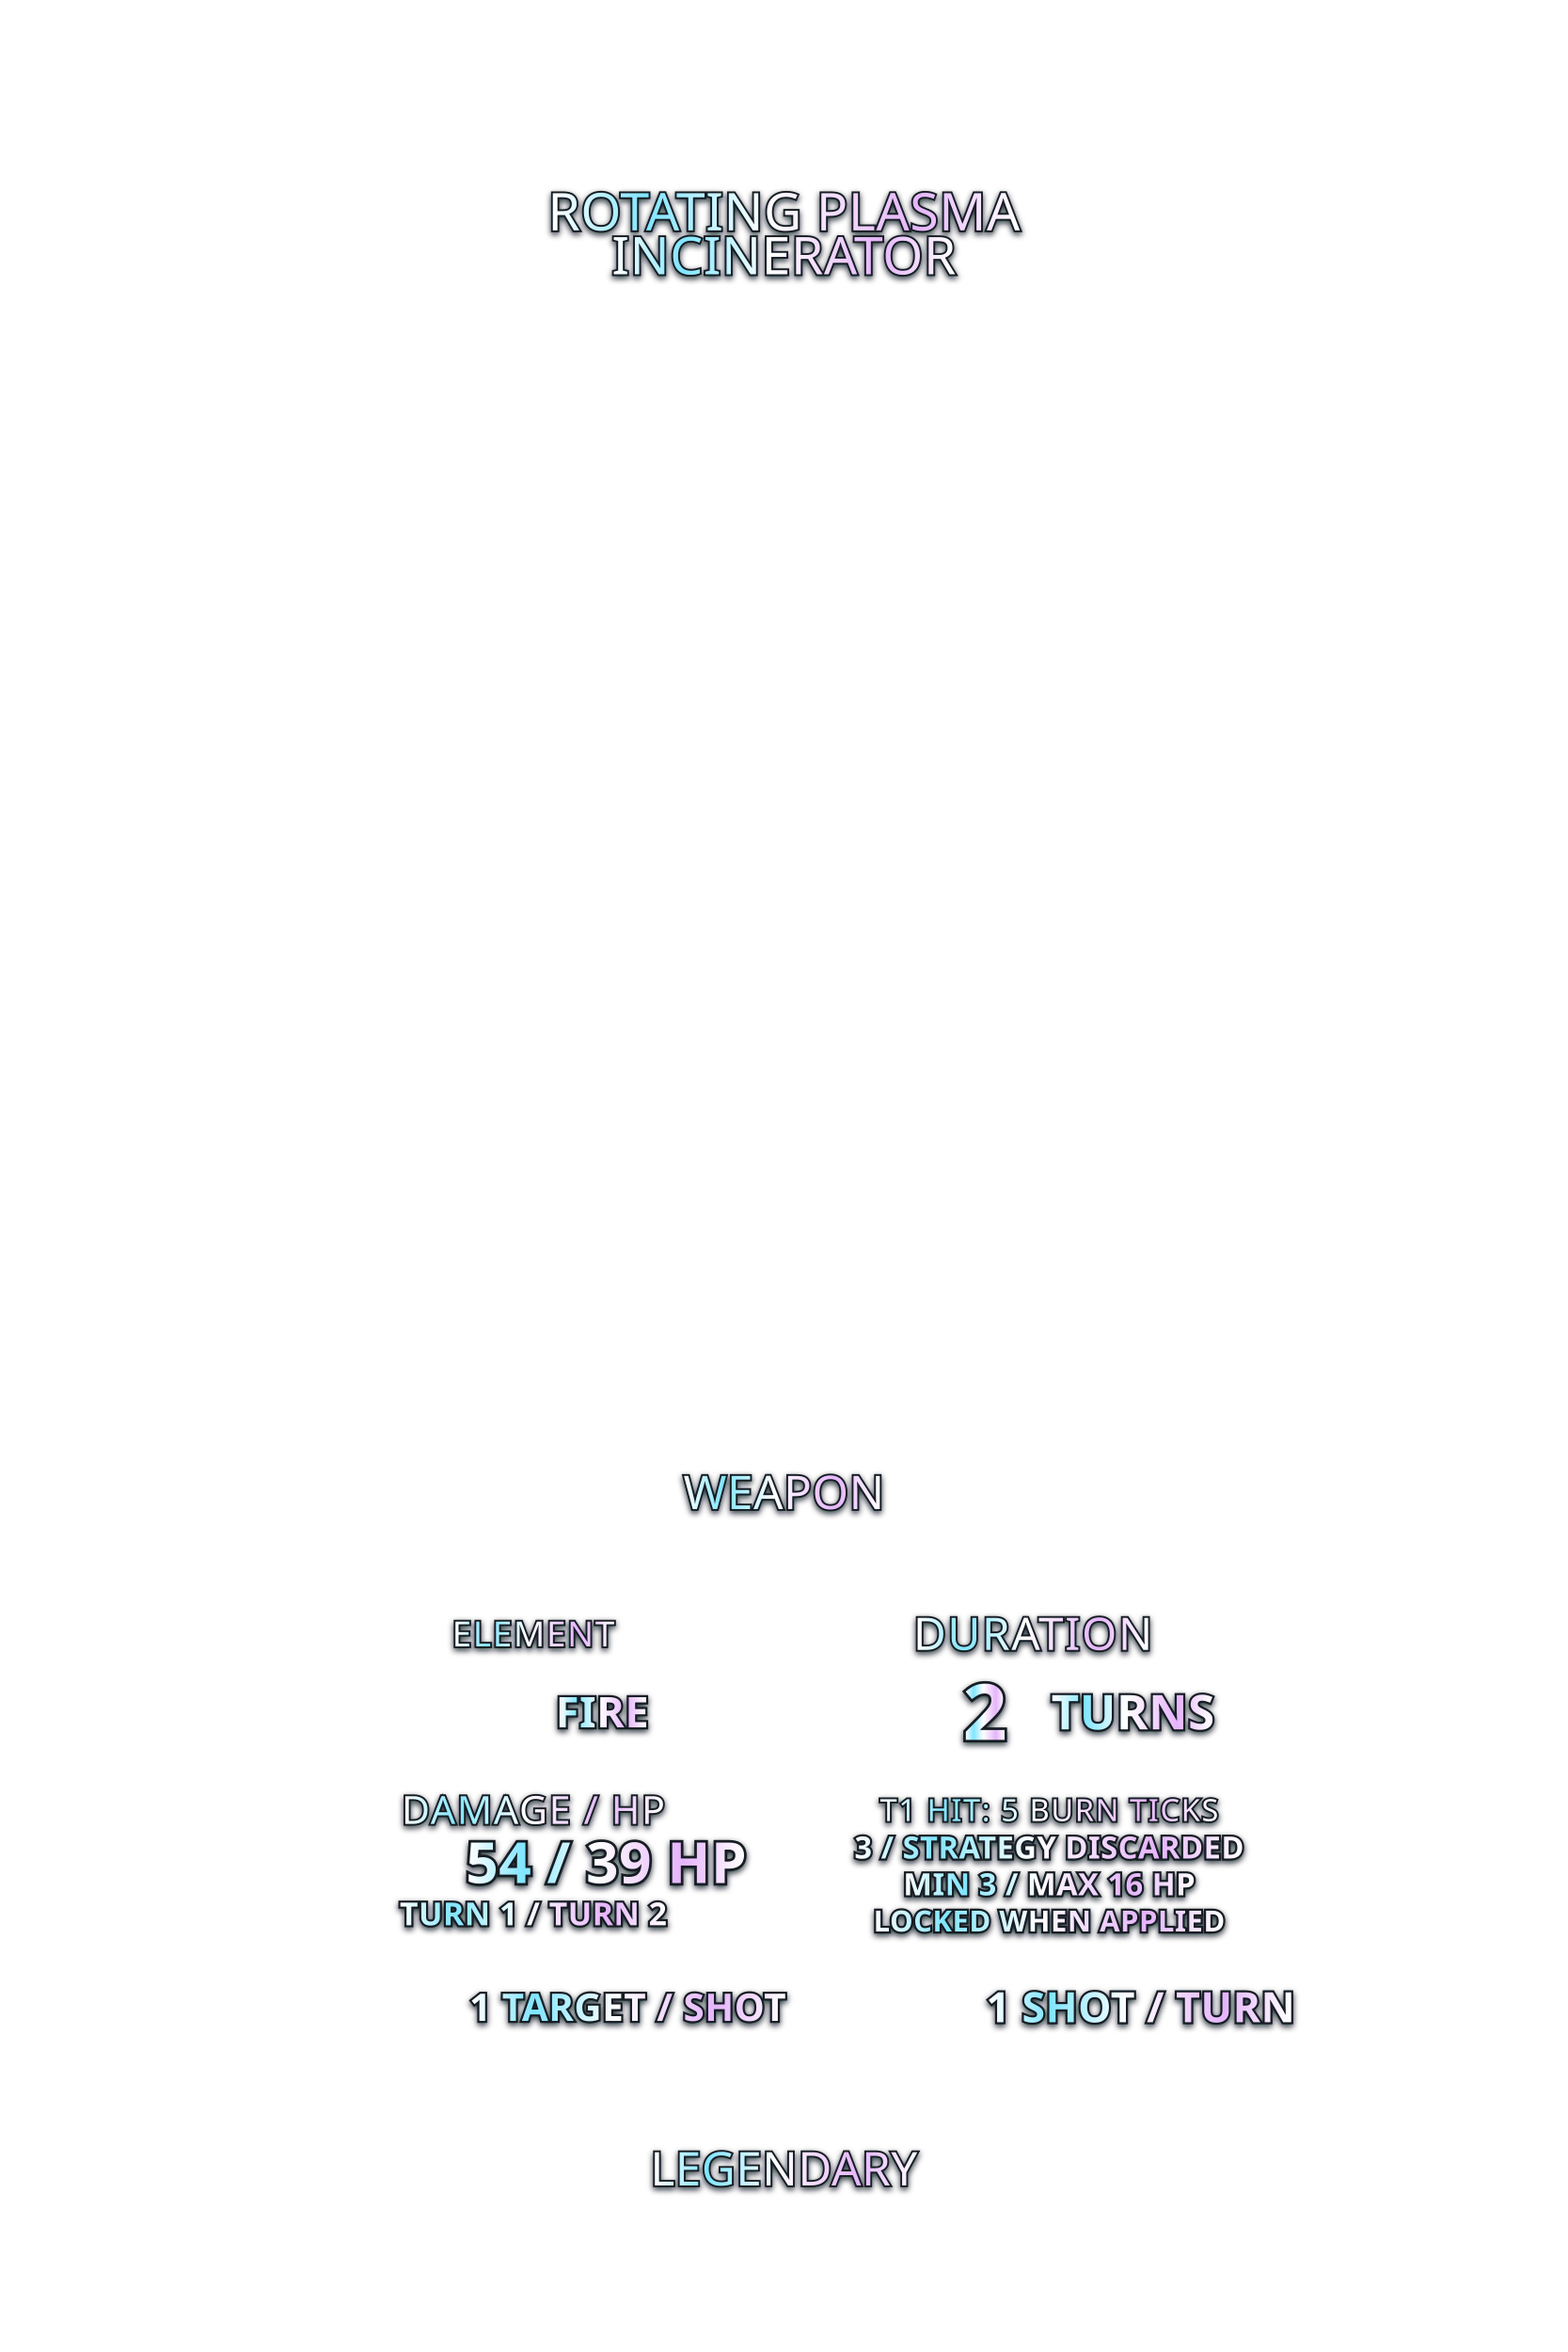
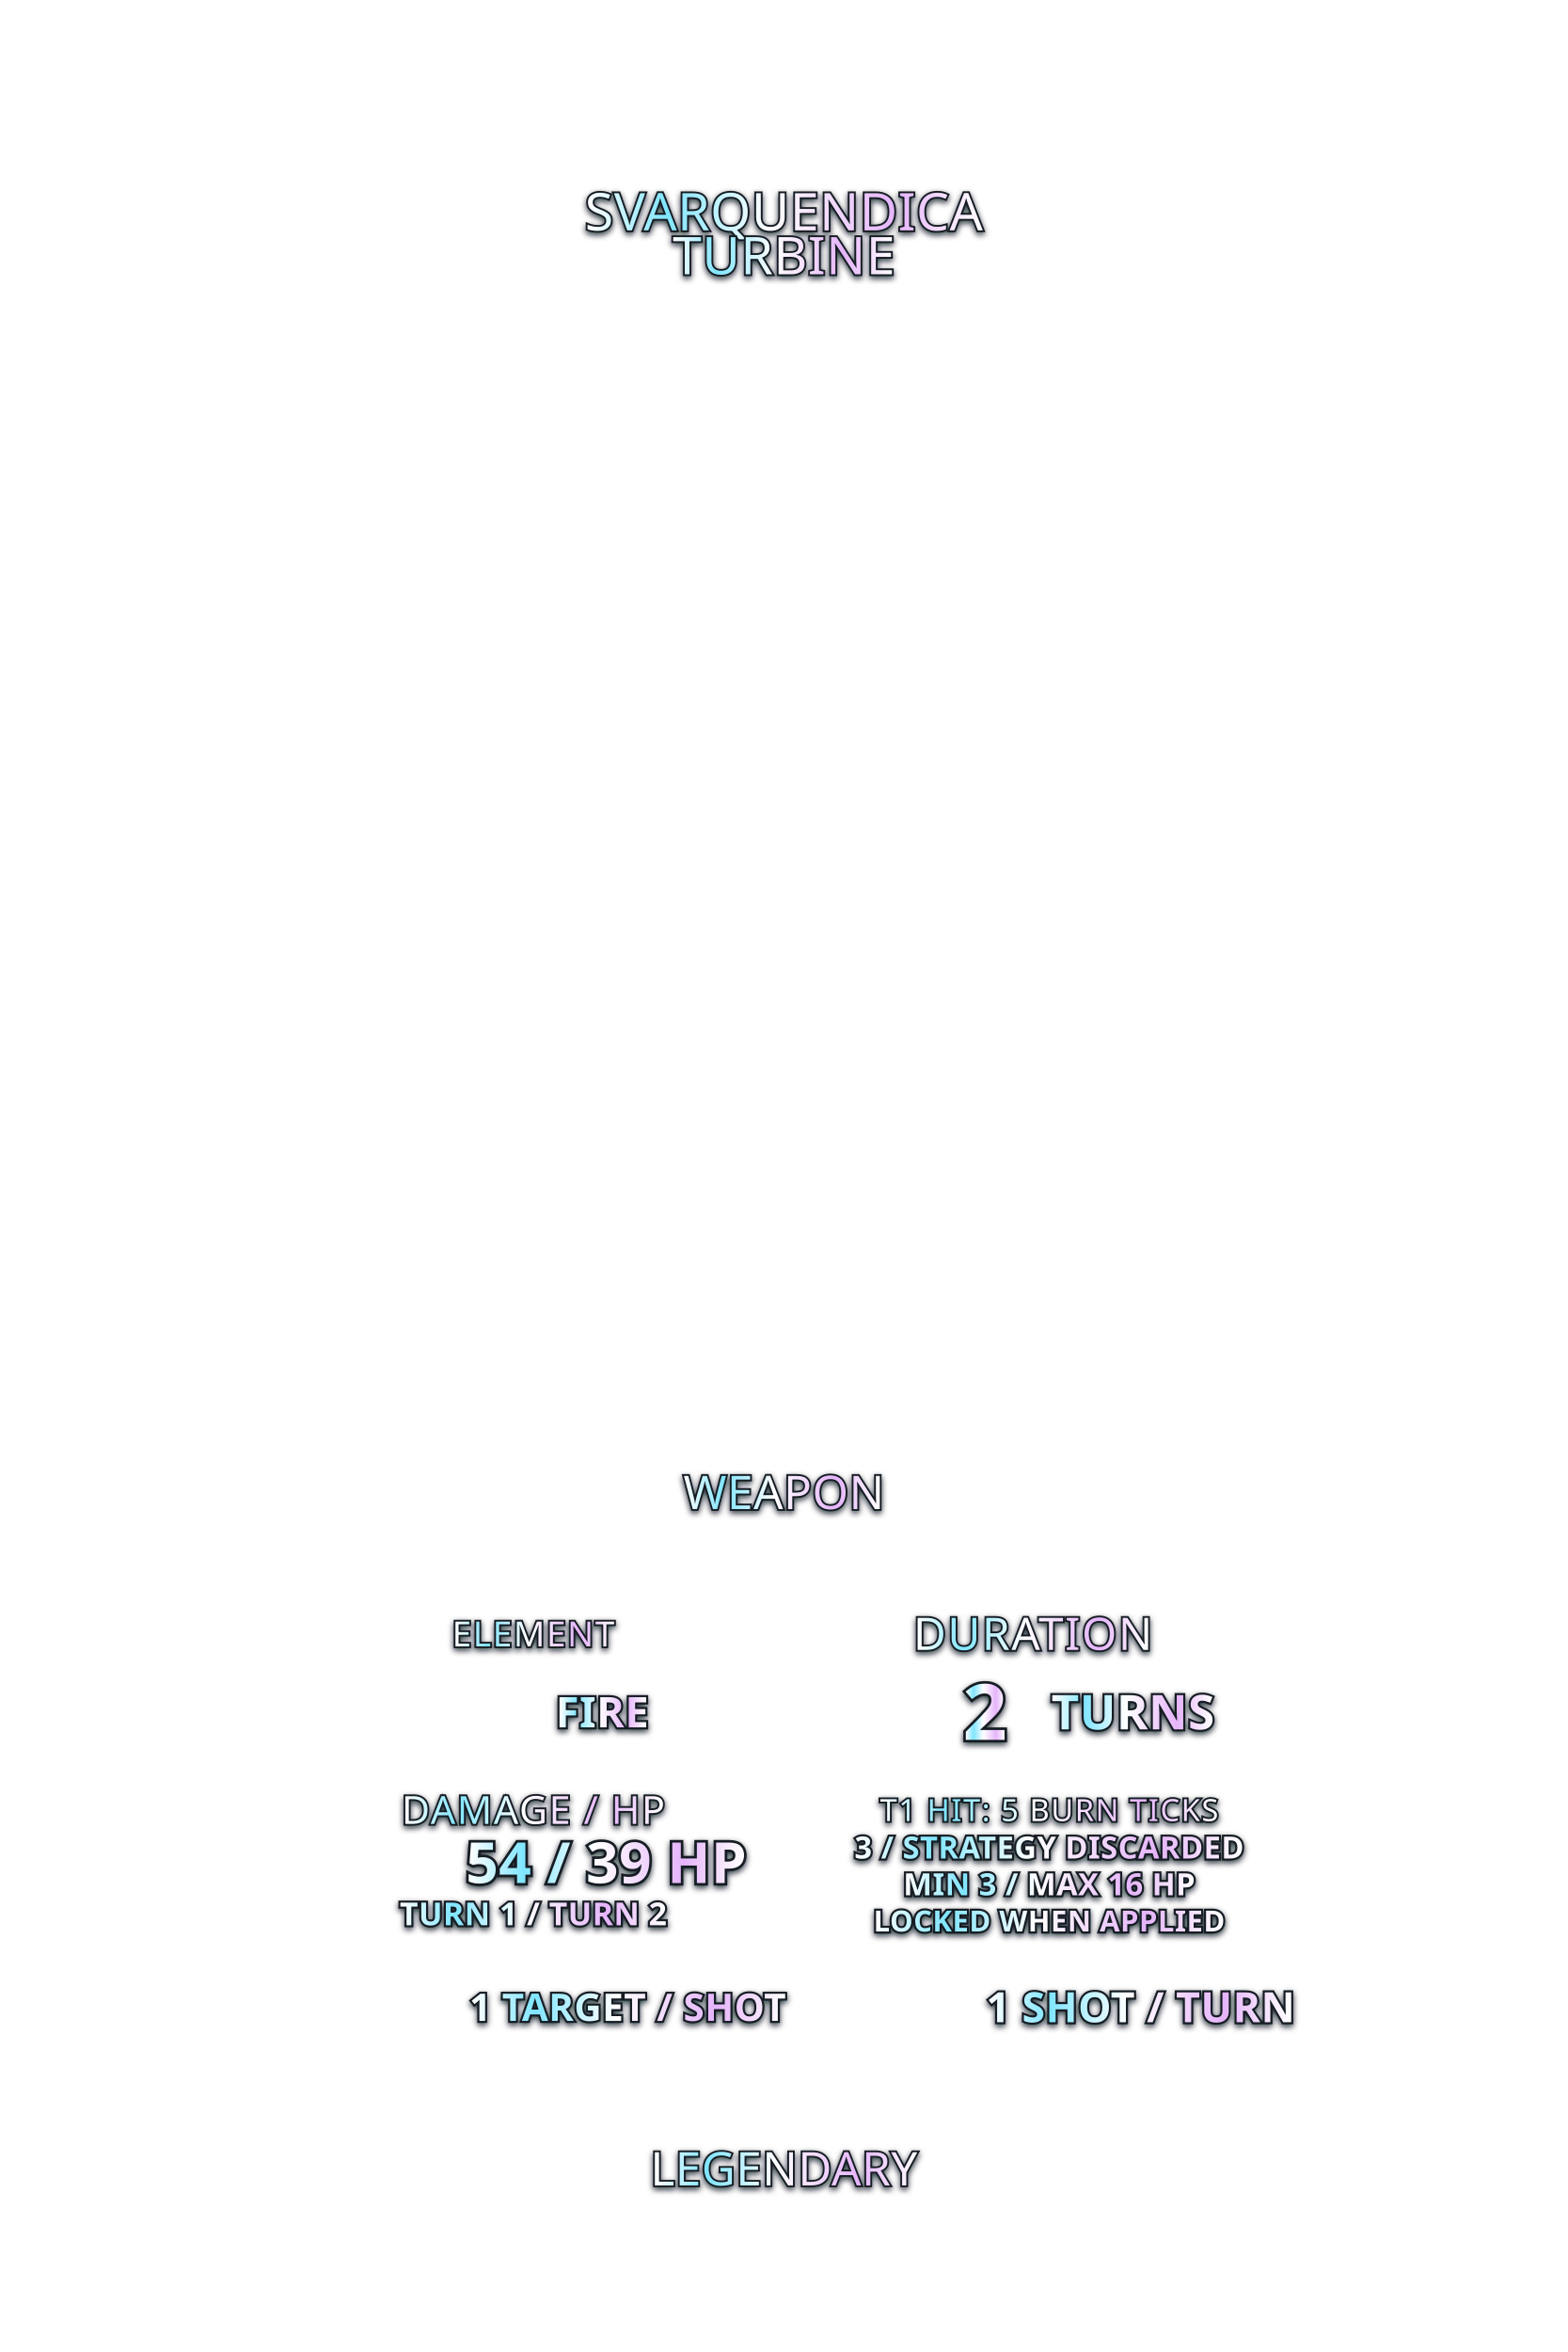
<svg xmlns="http://www.w3.org/2000/svg" width="3072" height="4608" viewBox="0 0 3072 4608">
  <defs>
    <linearGradient id="weapon-designed-plasma-inceneritore-rotante-rarity-l-en-material" x1="0" y1="0" x2="1" y2="0">
      <stop stop-color="#ffffff" />
      <stop offset=".2" stop-color="#80e5ff" />
      <stop offset=".46" stop-color="#ffffff" />
      <stop offset=".78" stop-color="#e5b4fa" />
      <stop offset="1" stop-color="#ffffff" />
    </linearGradient>
    <filter id="weapon-designed-plasma-inceneritore-rotante-rarity-l-en-shadow">
      <feDropShadow dx="0" dy="5" stdDeviation="6" flood-color="#070e17" flood-opacity=".85" />
    </filter>
    <clipPath id="weapon-designed-plasma-inceneritore-rotante-rarity-l-en-clip">
      <rect x="680" y="350" width="1710" height="210" />
      <rect x="1090" y="2855" width="892" height="140" />
      <rect x="440" y="3140" width="2195" height="930" />
      <rect x="1110" y="4180" width="852" height="140" />
    </clipPath>
  </defs>
  <g clip-path="url(#weapon-designed-plasma-inceneritore-rotante-rarity-l-en-clip)">
    <g filter="url(#weapon-designed-plasma-inceneritore-rotante-rarity-l-en-shadow)" fill="url(#weapon-designed-plasma-inceneritore-rotante-rarity-l-en-material)" stroke="#121a23" paint-order="stroke fill" text-anchor="middle" dominant-baseline="middle" font-family="Eclissi Vettore, sans-serif">
-       <text x="1536" y="416" xml:space="preserve" font-size="102.000" font-weight="400" stroke-width="7" letter-spacing="1">ROTATING PLASMA</text>
-       <text x="1536" y="502" xml:space="preserve" font-size="102.000" font-weight="400" stroke-width="7" letter-spacing="1">INCINERATOR</text>
+       <text x="1536" y="416" xml:space="preserve" font-size="102.000" font-weight="400" stroke-width="7" letter-spacing="1">SVARQUENDICA</text>
+       <text x="1536" y="502" xml:space="preserve" font-size="102.000" font-weight="400" stroke-width="7" letter-spacing="1">TURBINE</text>
      <text x="1536" y="2925" xml:space="preserve" font-size="91.000" font-weight="400" stroke-width="7" letter-spacing="1">WEAPON</text>
      <text x="1536" y="4250" xml:space="preserve" font-size="91.000" font-weight="400" stroke-width="7" letter-spacing="1">LEGENDARY</text>
      <text x="1045" y="3202" xml:space="preserve" font-size="68.000" font-weight="400" stroke-width="7" letter-spacing="3">ELEMENT</text>
      <text x="1180" y="3355" xml:space="preserve" font-size="83.000" font-weight="600" stroke-width="8" letter-spacing="1">FIRE</text>
      <text x="2024" y="3202" xml:space="preserve" font-size="88.000" font-weight="400" stroke-width="7" letter-spacing="3">DURATION</text>
      <text x="1930" y="3355" xml:space="preserve" font-size="152.000" font-weight="600" stroke-width="10" letter-spacing="1">2</text>
      <text x="2220" y="3355" xml:space="preserve" font-size="94.000" font-weight="600" stroke-width="8" letter-spacing="1">TURNS</text>
      <text x="1045" y="3547" xml:space="preserve" font-size="76.000" font-weight="400" stroke-width="7" letter-spacing="3">DAMAGE / HP</text>
      <text x="1188" y="3650" xml:space="preserve" font-size="111.000" font-weight="600" stroke-width="10" letter-spacing="1">54 / 39 HP</text>
      <text x="1045" y="3750" xml:space="preserve" font-size="62.000" font-weight="600" stroke-width="8" letter-spacing="1">TURN 1 / TURN 2</text>
      <text x="2056" y="3547" xml:space="preserve" font-size="60.000" font-weight="400" stroke-width="7" letter-spacing="3">T1 HIT: 5 BURN TICKS</text>
      <text x="2056" y="3620" xml:space="preserve" font-size="60.000" font-weight="600" stroke-width="8" letter-spacing="1">3 / STRATEGY DISCARDED</text>
      <text x="2056" y="3692" xml:space="preserve" font-size="60.000" font-weight="600" stroke-width="8" letter-spacing="1">MIN 3 / MAX 16 HP</text>
      <text x="2056" y="3764" xml:space="preserve" font-size="57.000" font-weight="600" stroke-width="8" letter-spacing="1">LOCKED WHEN APPLIED</text>
      <text x="1230" y="3933" xml:space="preserve" font-size="74.396" font-weight="600" stroke-width="8" letter-spacing="1">1 TARGET / SHOT</text>
      <text x="2235" y="3933" xml:space="preserve" font-size="82.000" font-weight="600" stroke-width="8" letter-spacing="1">1 SHOT / TURN</text>
    </g>
  </g>
</svg>
